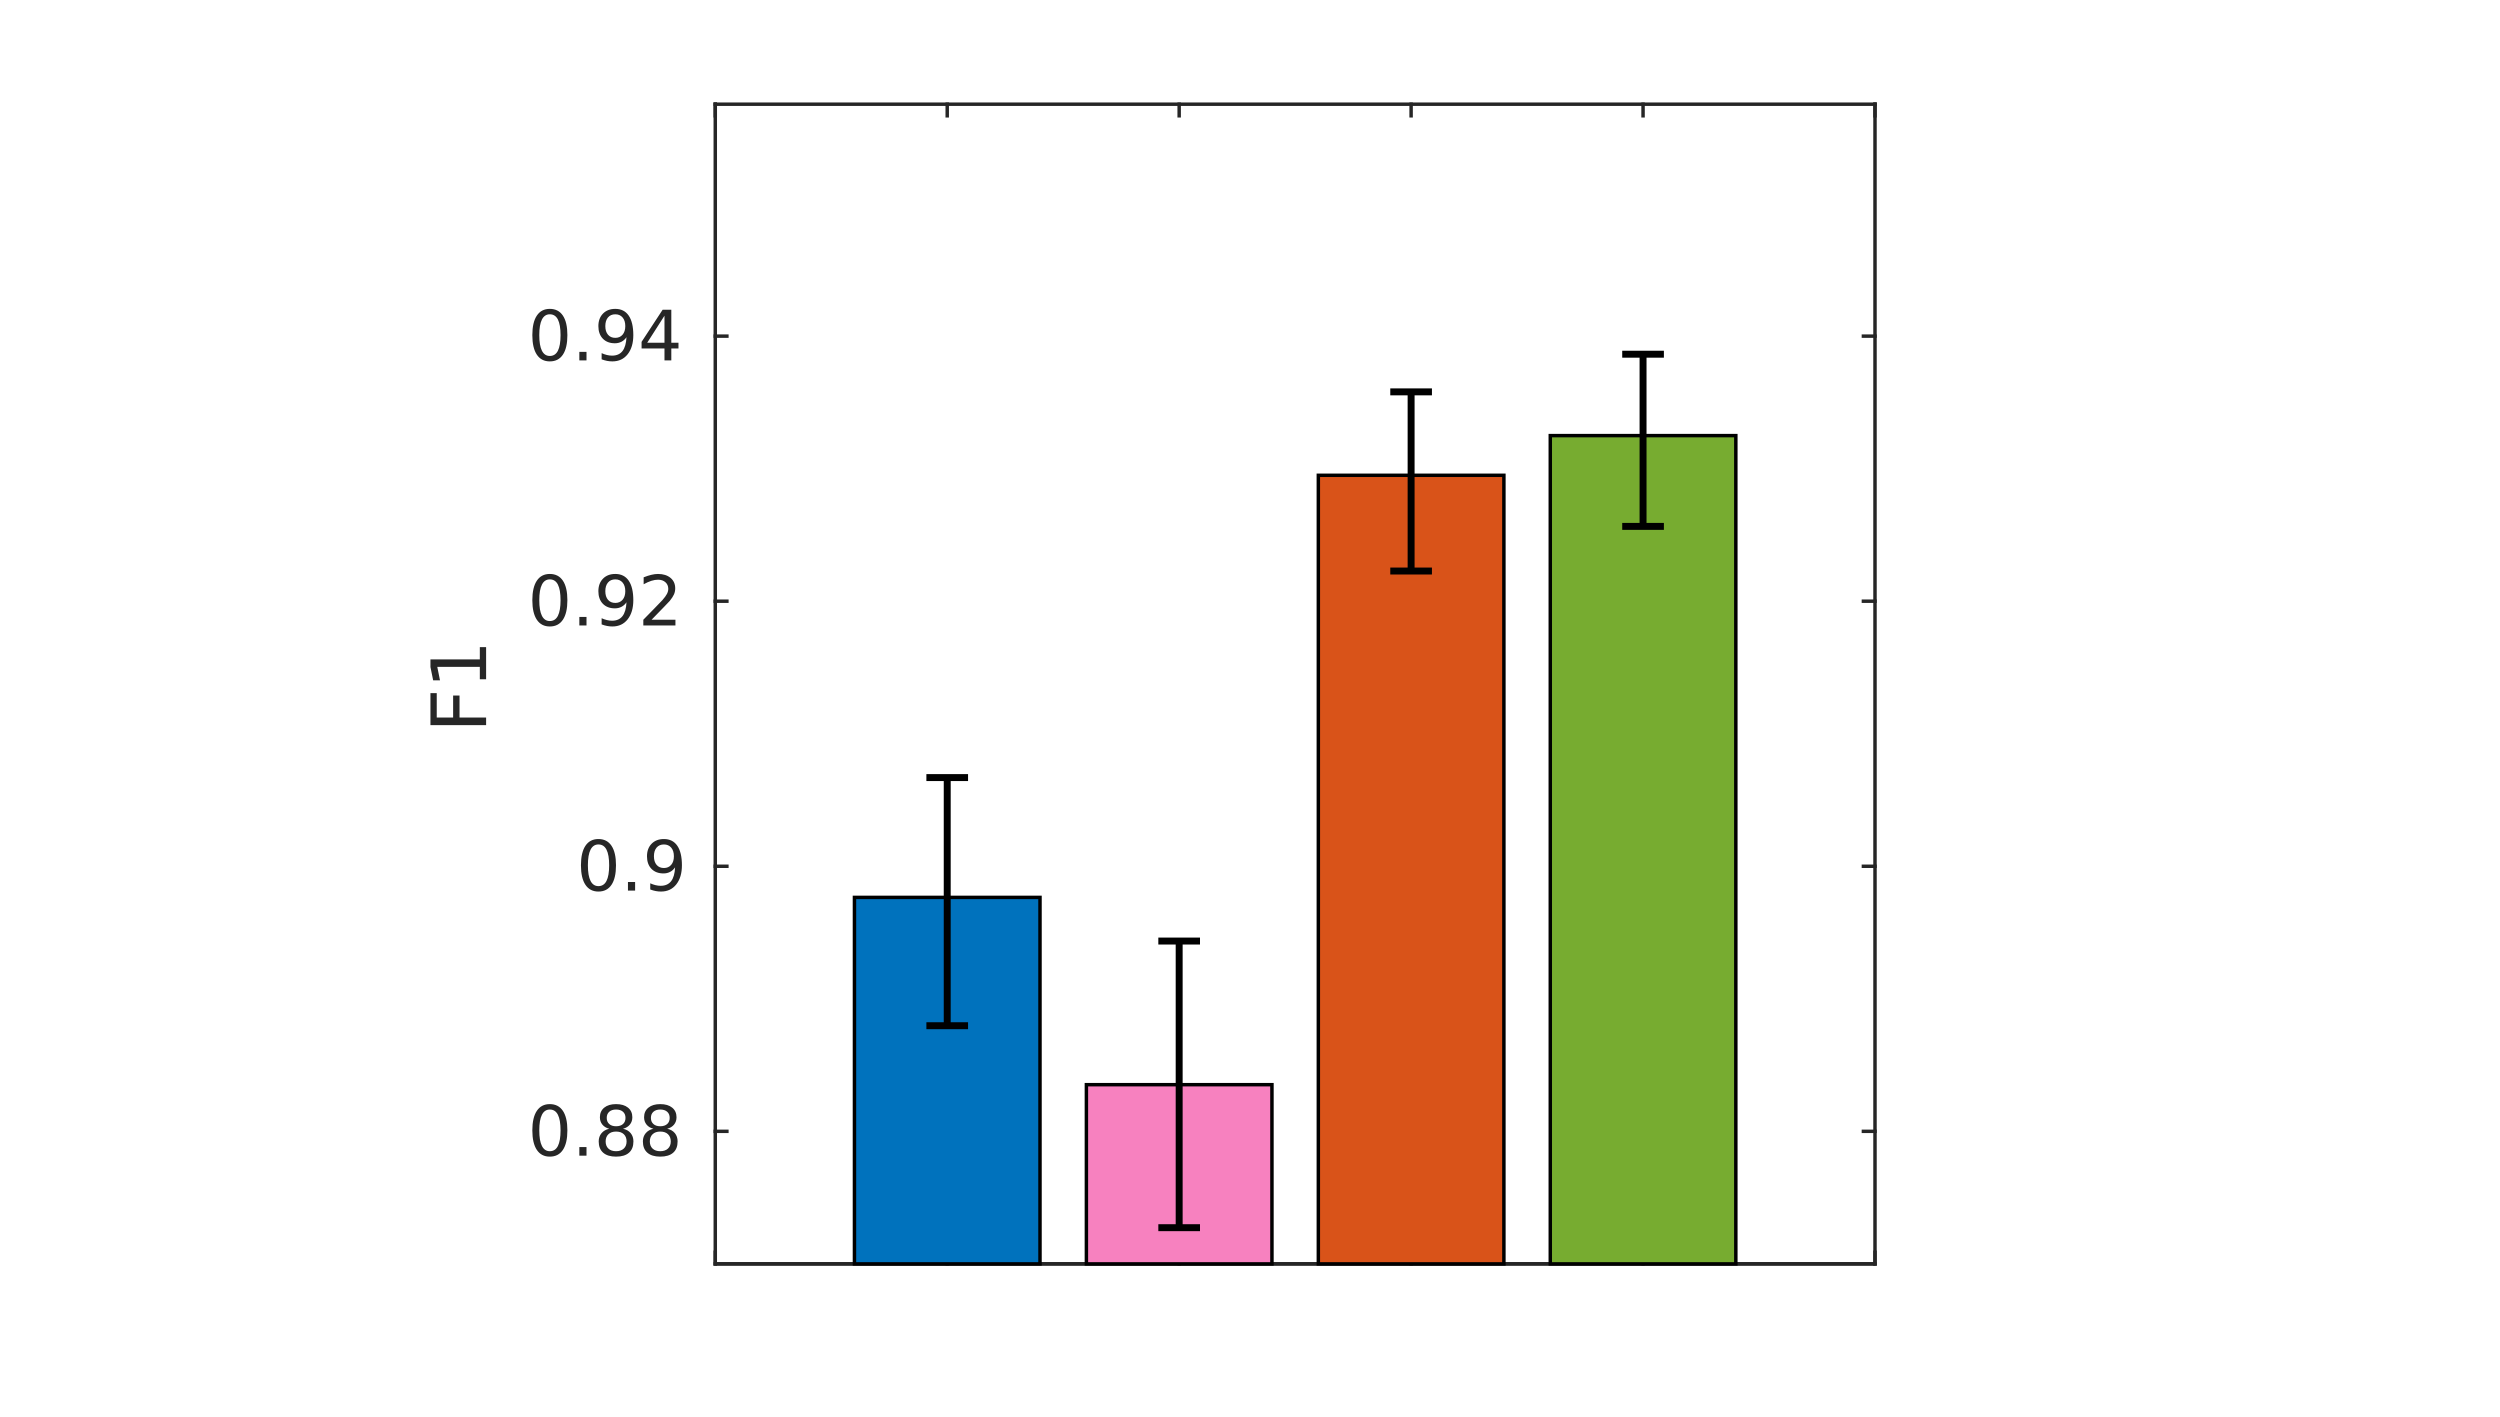
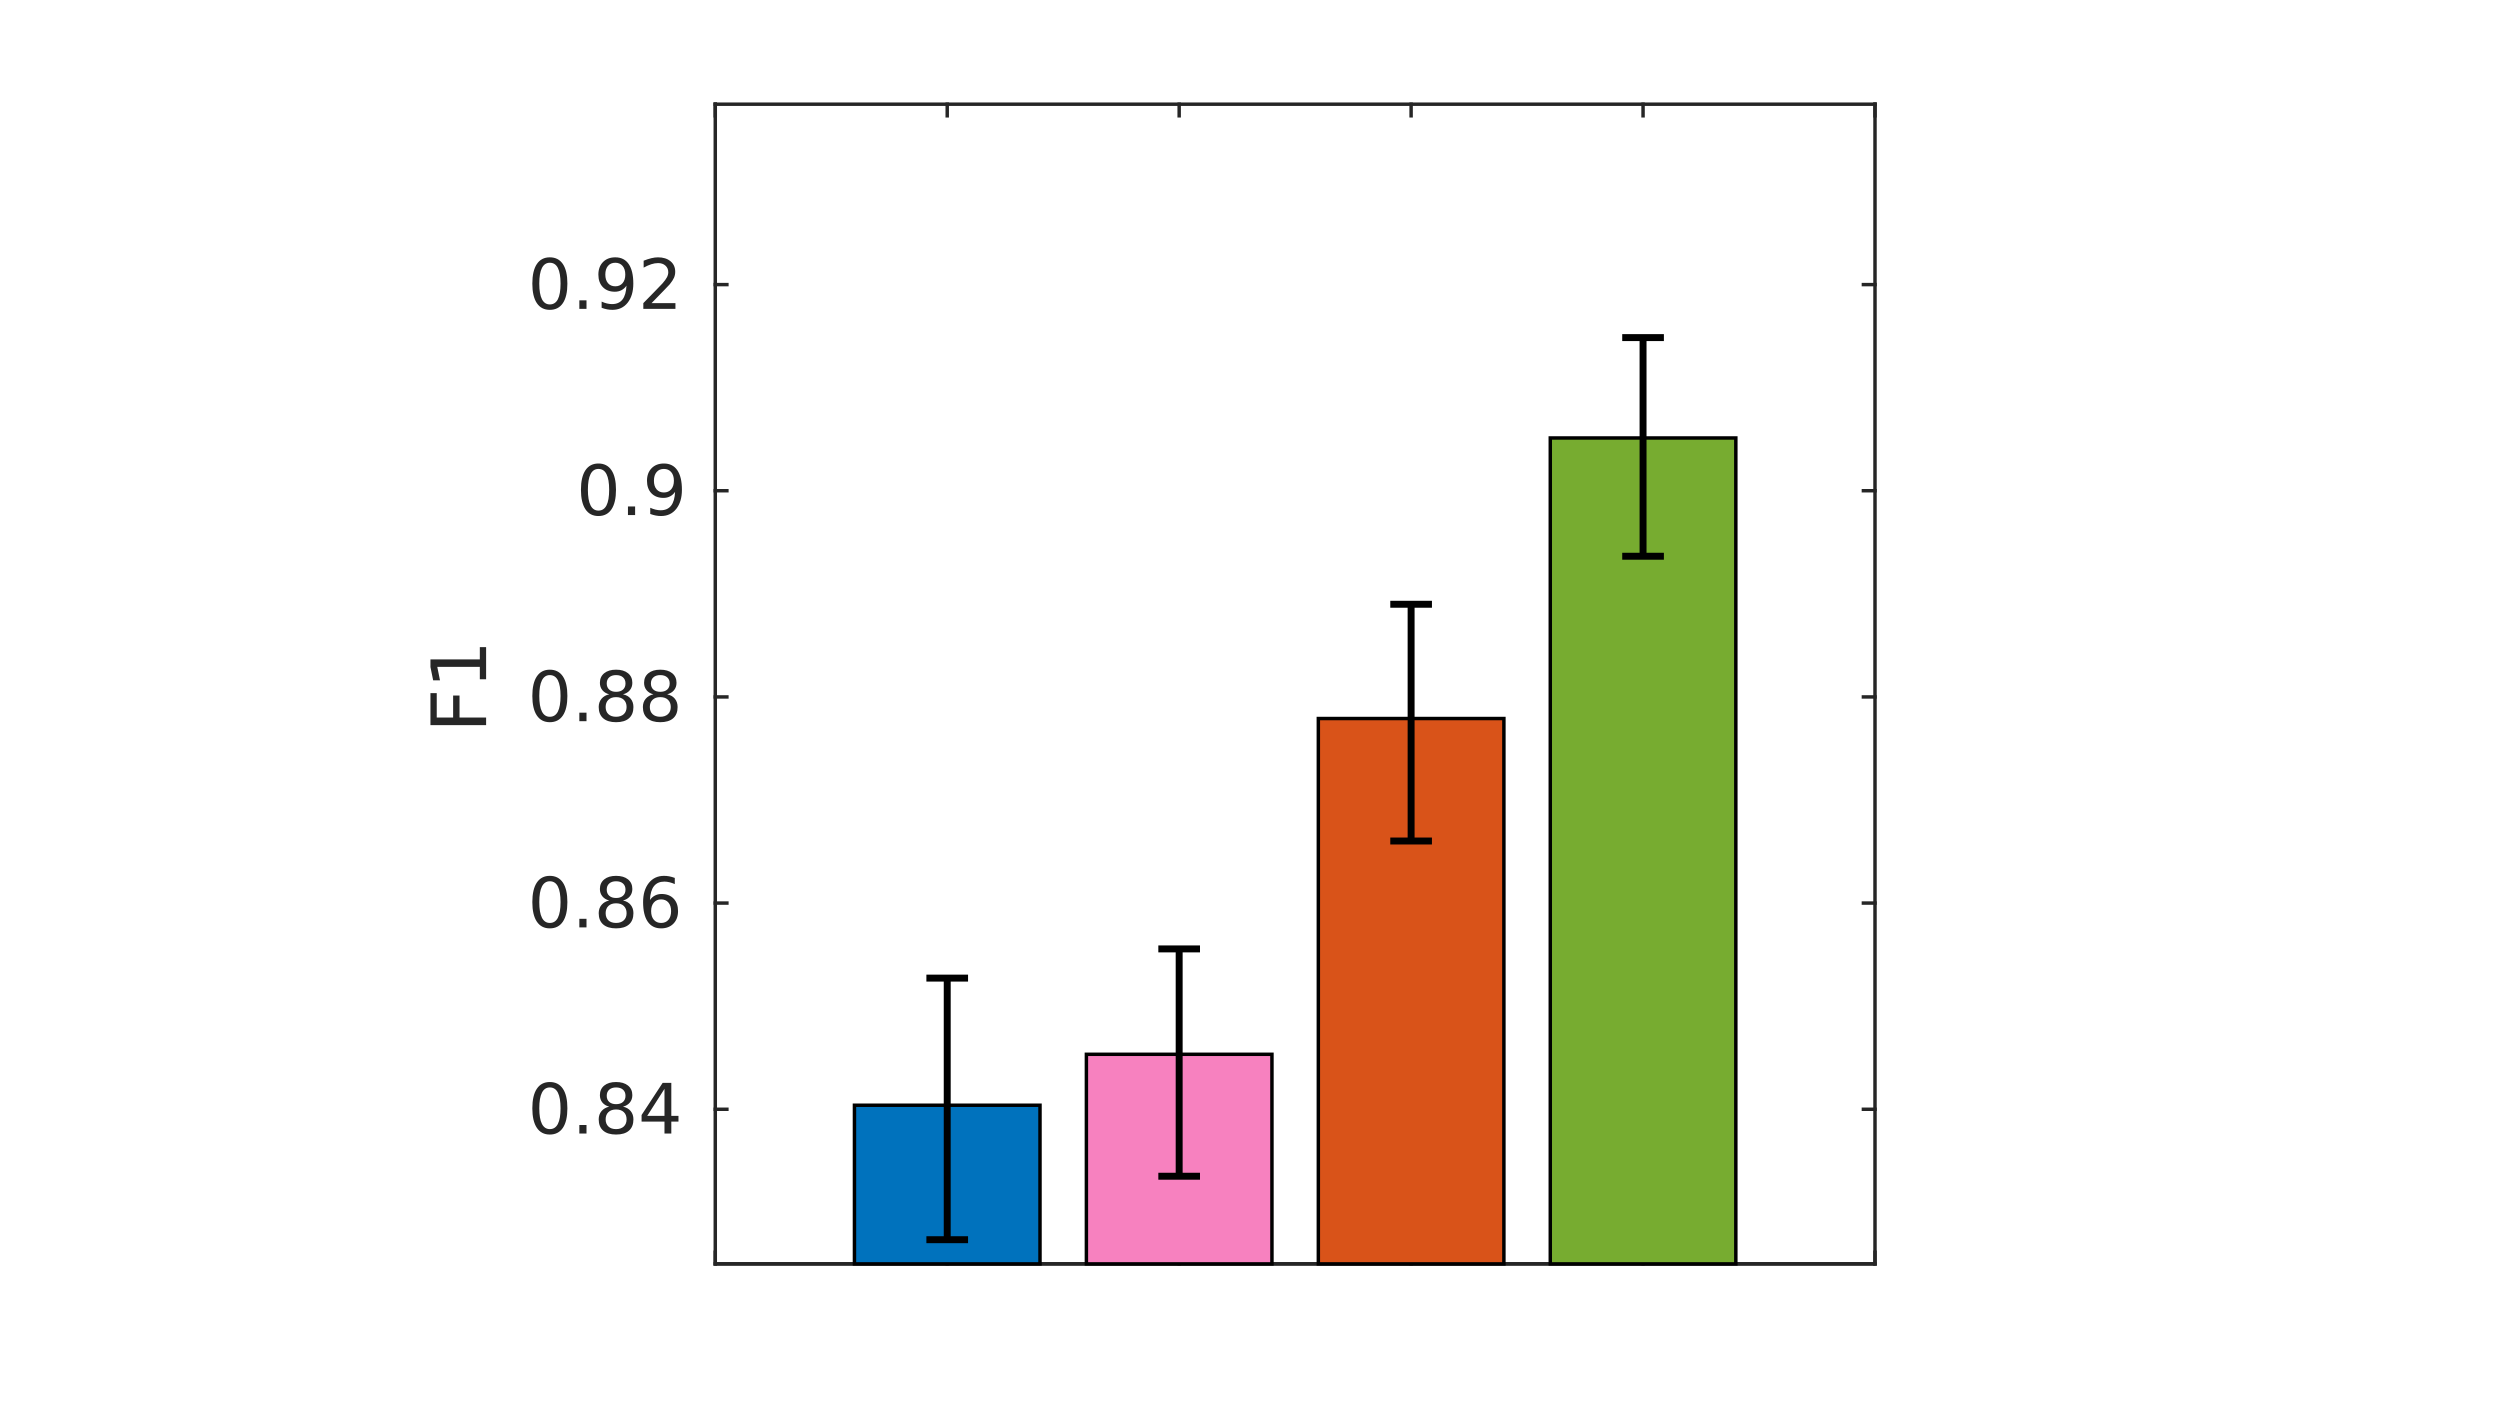
<svg xmlns="http://www.w3.org/2000/svg" style="fill-opacity:1; color-rendering:auto; color-interpolation:auto; text-rendering:auto; stroke:black; stroke-linecap:square; stroke-miterlimit:10; shape-rendering:auto; stroke-opacity:1; fill:black; stroke-dasharray:none; font-weight:normal; stroke-width:1; font-family:'Dialog'; font-style:normal; stroke-linejoin:miter; font-size:12px; stroke-dashoffset:0; image-rendering:auto;" width="360" height="204">
  <defs id="genericDefs" />
  <g>
    <defs id="defs1">
      <clipPath clipPathUnits="userSpaceOnUse" id="clipPath1">
        <path d="M0 0 L360 0 L360 204 L0 204 L0 0 Z" />
      </clipPath>
    </defs>
    <g style="fill:white; stroke:white;">
      <rect x="0" y="0" width="360" style="clip-path:url(#clipPath1); stroke:none;" height="204" />
    </g>
    <g style="fill:white; text-rendering:optimizeSpeed; color-rendering:optimizeSpeed; image-rendering:optimizeSpeed; shape-rendering:crispEdges; stroke:white; color-interpolation:sRGB;">
      <rect x="0" width="360" height="204" y="0" style="stroke:none;" />
      <path style="stroke:none;" d="M103 182 L270 182 L270 15 L103 15 Z" />
    </g>
    <g style="fill:rgb(38,38,38); text-rendering:geometricPrecision; image-rendering:optimizeQuality; color-rendering:optimizeQuality; stroke-linejoin:round; stroke:rgb(38,38,38); color-interpolation:linearRGB; stroke-width:0.5;">
      <line y2="182" style="fill:none;" x1="103" x2="270" y1="182" />
      <line y2="15" style="fill:none;" x1="103" x2="270" y1="15" />
      <line y2="180.33" style="fill:none;" x1="103" x2="103" y1="182" />
      <line y2="180.33" style="fill:none;" x1="136.4" x2="136.4" y1="182" />
      <line y2="180.33" style="fill:none;" x1="169.8" x2="169.8" y1="182" />
      <line y2="180.33" style="fill:none;" x1="203.2" x2="203.2" y1="182" />
      <line y2="180.33" style="fill:none;" x1="236.6" x2="236.6" y1="182" />
      <line y2="180.33" style="fill:none;" x1="270" x2="270" y1="182" />
      <line y2="16.67" style="fill:none;" x1="103" x2="103" y1="15" />
      <line y2="16.67" style="fill:none;" x1="136.4" x2="136.4" y1="15" />
      <line y2="16.67" style="fill:none;" x1="169.8" x2="169.8" y1="15" />
      <line y2="16.67" style="fill:none;" x1="203.2" x2="203.2" y1="15" />
      <line y2="16.67" style="fill:none;" x1="236.6" x2="236.6" y1="15" />
      <line y2="16.67" style="fill:none;" x1="270" x2="270" y1="15" />
      <line y2="15" style="fill:none;" x1="103" x2="103" y1="182" />
      <line y2="15" style="fill:none;" x1="270" x2="270" y1="182" />
-       <line y2="162.914" style="fill:none;" x1="103" x2="104.67" y1="162.914" />
-       <line y2="124.743" style="fill:none;" x1="103" x2="104.67" y1="124.743" />
-       <line y2="86.571" style="fill:none;" x1="103" x2="104.67" y1="86.571" />
-       <line y2="48.4" style="fill:none;" x1="103" x2="104.67" y1="48.4" />
-       <line y2="162.914" style="fill:none;" x1="270" x2="268.33" y1="162.914" />
-       <line y2="124.743" style="fill:none;" x1="270" x2="268.33" y1="124.743" />
-       <line y2="86.571" style="fill:none;" x1="270" x2="268.33" y1="86.571" />
-       <line y2="48.4" style="fill:none;" x1="270" x2="268.33" y1="48.4" />
+       <line y2="159.733" style="fill:none;" x1="103" x2="104.67" y1="159.733" />
+       <line y2="130.044" style="fill:none;" x1="103" x2="104.67" y1="130.044" />
+       <line y2="100.356" style="fill:none;" x1="103" x2="104.67" y1="100.356" />
+       <line y2="70.667" style="fill:none;" x1="103" x2="104.67" y1="70.667" />
+       <line y2="40.978" style="fill:none;" x1="103" x2="104.67" y1="40.978" />
+       <line y2="159.733" style="fill:none;" x1="270" x2="268.33" y1="159.733" />
+       <line y2="130.044" style="fill:none;" x1="270" x2="268.33" y1="130.044" />
+       <line y2="100.356" style="fill:none;" x1="270" x2="268.33" y1="100.356" />
+       <line y2="70.667" style="fill:none;" x1="270" x2="268.33" y1="70.667" />
+       <line y2="40.978" style="fill:none;" x1="270" x2="268.33" y1="40.978" />
    </g>
-     <g transform="translate(99,162.9143)" style="font-size:10px; fill:rgb(38,38,38); text-rendering:geometricPrecision; color-rendering:optimizeQuality; image-rendering:optimizeQuality; stroke:rgb(38,38,38); color-interpolation:linearRGB;">
+     <g transform="translate(99,159.7334)" style="font-size:10px; fill:rgb(38,38,38); text-rendering:geometricPrecision; color-rendering:optimizeQuality; image-rendering:optimizeQuality; stroke:rgb(38,38,38); color-interpolation:linearRGB;">
+       <path style="stroke:none;" d="M-19.828 -3.141 Q-20.578 -3.141 -20.961 -2.391 Q-21.344 -1.641 -21.344 -0.141 Q-21.344 1.359 -20.961 2.109 Q-20.578 2.859 -19.828 2.859 Q-19.047 2.859 -18.664 2.109 Q-18.281 1.359 -18.281 -0.141 Q-18.281 -1.641 -18.664 -2.391 Q-19.047 -3.141 -19.828 -3.141 ZM-19.828 -3.922 Q-18.594 -3.922 -17.945 -2.953 Q-17.297 -1.984 -17.297 -0.141 Q-17.297 1.703 -17.945 2.672 Q-18.594 3.641 -19.828 3.641 Q-21.047 3.641 -21.695 2.672 Q-22.344 1.703 -22.344 -0.141 Q-22.344 -1.984 -21.695 -2.953 Q-21.047 -3.922 -19.828 -3.922 ZM-15.575 2.266 L-14.544 2.266 L-14.544 3.5 L-15.575 3.5 L-15.575 2.266 ZM-10.287 0.031 Q-10.99 0.031 -11.389 0.414 Q-11.787 0.797 -11.787 1.453 Q-11.787 2.109 -11.389 2.484 Q-10.99 2.859 -10.287 2.859 Q-9.584 2.859 -9.178 2.484 Q-8.771 2.109 -8.771 1.453 Q-8.771 0.797 -9.17 0.414 Q-9.568 0.031 -10.287 0.031 ZM-11.271 -0.375 Q-11.896 -0.531 -12.256 -0.969 Q-12.615 -1.406 -12.615 -2.031 Q-12.615 -2.906 -11.99 -3.414 Q-11.365 -3.922 -10.287 -3.922 Q-9.193 -3.922 -8.568 -3.414 Q-7.943 -2.906 -7.943 -2.031 Q-7.943 -1.406 -8.303 -0.969 Q-8.662 -0.531 -9.287 -0.375 Q-8.568 -0.219 -8.178 0.266 Q-7.787 0.75 -7.787 1.453 Q-7.787 2.516 -8.428 3.078 Q-9.068 3.641 -10.287 3.641 Q-11.49 3.641 -12.139 3.078 Q-12.787 2.516 -12.787 1.453 Q-12.787 0.75 -12.381 0.266 Q-11.975 -0.219 -11.271 -0.375 ZM-11.631 -1.938 Q-11.631 -1.375 -11.271 -1.055 Q-10.912 -0.734 -10.287 -0.734 Q-9.646 -0.734 -9.287 -1.055 Q-8.928 -1.375 -8.928 -1.938 Q-8.928 -2.5 -9.287 -2.82 Q-9.646 -3.141 -10.287 -3.141 Q-10.912 -3.141 -11.271 -2.82 Q-11.631 -2.5 -11.631 -1.938 ZM-3.315 -2.938 L-5.8 0.953 L-3.315 0.953 L-3.315 -2.938 ZM-3.581 -3.797 L-2.331 -3.797 L-2.331 0.953 L-1.3 0.953 L-1.3 1.781 L-2.331 1.781 L-2.331 3.5 L-3.315 3.5 L-3.315 1.781 L-6.612 1.781 L-6.612 0.828 L-3.581 -3.797 Z" />
+     </g>
+     <g transform="translate(99,130.0444)" style="font-size:10px; fill:rgb(38,38,38); text-rendering:geometricPrecision; color-rendering:optimizeQuality; image-rendering:optimizeQuality; stroke:rgb(38,38,38); color-interpolation:linearRGB;">
+       <path style="stroke:none;" d="M-19.828 -3.141 Q-20.578 -3.141 -20.961 -2.391 Q-21.344 -1.641 -21.344 -0.141 Q-21.344 1.359 -20.961 2.109 Q-20.578 2.859 -19.828 2.859 Q-19.047 2.859 -18.664 2.109 Q-18.281 1.359 -18.281 -0.141 Q-18.281 -1.641 -18.664 -2.391 Q-19.047 -3.141 -19.828 -3.141 ZM-19.828 -3.922 Q-18.594 -3.922 -17.945 -2.953 Q-17.297 -1.984 -17.297 -0.141 Q-17.297 1.703 -17.945 2.672 Q-18.594 3.641 -19.828 3.641 Q-21.047 3.641 -21.695 2.672 Q-22.344 1.703 -22.344 -0.141 Q-22.344 -1.984 -21.695 -2.953 Q-21.047 -3.922 -19.828 -3.922 ZM-15.575 2.266 L-14.544 2.266 L-14.544 3.5 L-15.575 3.5 L-15.575 2.266 ZM-10.287 0.031 Q-10.99 0.031 -11.389 0.414 Q-11.787 0.797 -11.787 1.453 Q-11.787 2.109 -11.389 2.484 Q-10.99 2.859 -10.287 2.859 Q-9.584 2.859 -9.178 2.484 Q-8.771 2.109 -8.771 1.453 Q-8.771 0.797 -9.17 0.414 Q-9.568 0.031 -10.287 0.031 ZM-11.271 -0.375 Q-11.896 -0.531 -12.256 -0.969 Q-12.615 -1.406 -12.615 -2.031 Q-12.615 -2.906 -11.99 -3.414 Q-11.365 -3.922 -10.287 -3.922 Q-9.193 -3.922 -8.568 -3.414 Q-7.943 -2.906 -7.943 -2.031 Q-7.943 -1.406 -8.303 -0.969 Q-8.662 -0.531 -9.287 -0.375 Q-8.568 -0.219 -8.178 0.266 Q-7.787 0.75 -7.787 1.453 Q-7.787 2.516 -8.428 3.078 Q-9.068 3.641 -10.287 3.641 Q-11.49 3.641 -12.139 3.078 Q-12.787 2.516 -12.787 1.453 Q-12.787 0.75 -12.381 0.266 Q-11.975 -0.219 -11.271 -0.375 ZM-11.631 -1.938 Q-11.631 -1.375 -11.271 -1.055 Q-10.912 -0.734 -10.287 -0.734 Q-9.646 -0.734 -9.287 -1.055 Q-8.928 -1.375 -8.928 -1.938 Q-8.928 -2.5 -9.287 -2.82 Q-9.646 -3.141 -10.287 -3.141 Q-10.912 -3.141 -11.271 -2.82 Q-11.631 -2.5 -11.631 -1.938 ZM-3.8 -0.531 Q-4.456 -0.531 -4.847 -0.078 Q-5.237 0.375 -5.237 1.156 Q-5.237 1.953 -4.847 2.406 Q-4.456 2.859 -3.8 2.859 Q-3.128 2.859 -2.745 2.406 Q-2.362 1.953 -2.362 1.156 Q-2.362 0.375 -2.745 -0.078 Q-3.128 -0.531 -3.8 -0.531 ZM-1.831 -3.625 L-1.831 -2.734 Q-2.206 -2.906 -2.589 -3 Q-2.972 -3.094 -3.331 -3.094 Q-4.315 -3.094 -4.831 -2.438 Q-5.347 -1.781 -5.409 -0.438 Q-5.128 -0.859 -4.69 -1.086 Q-4.253 -1.312 -3.737 -1.312 Q-2.644 -1.312 -2.003 -0.648 Q-1.362 0.016 -1.362 1.156 Q-1.362 2.281 -2.026 2.961 Q-2.69 3.641 -3.8 3.641 Q-5.065 3.641 -5.729 2.672 Q-6.394 1.703 -6.394 -0.141 Q-6.394 -1.859 -5.573 -2.891 Q-4.753 -3.922 -3.378 -3.922 Q-3.003 -3.922 -2.628 -3.852 Q-2.253 -3.781 -1.831 -3.625 Z" />
+     </g>
+     <g transform="translate(99,100.3556)" style="font-size:10px; fill:rgb(38,38,38); text-rendering:geometricPrecision; color-rendering:optimizeQuality; image-rendering:optimizeQuality; stroke:rgb(38,38,38); color-interpolation:linearRGB;">
      <path style="stroke:none;" d="M-19.828 -3.141 Q-20.578 -3.141 -20.961 -2.391 Q-21.344 -1.641 -21.344 -0.141 Q-21.344 1.359 -20.961 2.109 Q-20.578 2.859 -19.828 2.859 Q-19.047 2.859 -18.664 2.109 Q-18.281 1.359 -18.281 -0.141 Q-18.281 -1.641 -18.664 -2.391 Q-19.047 -3.141 -19.828 -3.141 ZM-19.828 -3.922 Q-18.594 -3.922 -17.945 -2.953 Q-17.297 -1.984 -17.297 -0.141 Q-17.297 1.703 -17.945 2.672 Q-18.594 3.641 -19.828 3.641 Q-21.047 3.641 -21.695 2.672 Q-22.344 1.703 -22.344 -0.141 Q-22.344 -1.984 -21.695 -2.953 Q-21.047 -3.922 -19.828 -3.922 ZM-15.575 2.266 L-14.544 2.266 L-14.544 3.5 L-15.575 3.5 L-15.575 2.266 ZM-10.287 0.031 Q-10.99 0.031 -11.389 0.414 Q-11.787 0.797 -11.787 1.453 Q-11.787 2.109 -11.389 2.484 Q-10.99 2.859 -10.287 2.859 Q-9.584 2.859 -9.178 2.484 Q-8.771 2.109 -8.771 1.453 Q-8.771 0.797 -9.17 0.414 Q-9.568 0.031 -10.287 0.031 ZM-11.271 -0.375 Q-11.896 -0.531 -12.256 -0.969 Q-12.615 -1.406 -12.615 -2.031 Q-12.615 -2.906 -11.99 -3.414 Q-11.365 -3.922 -10.287 -3.922 Q-9.193 -3.922 -8.568 -3.414 Q-7.943 -2.906 -7.943 -2.031 Q-7.943 -1.406 -8.303 -0.969 Q-8.662 -0.531 -9.287 -0.375 Q-8.568 -0.219 -8.178 0.266 Q-7.787 0.75 -7.787 1.453 Q-7.787 2.516 -8.428 3.078 Q-9.068 3.641 -10.287 3.641 Q-11.49 3.641 -12.139 3.078 Q-12.787 2.516 -12.787 1.453 Q-12.787 0.75 -12.381 0.266 Q-11.975 -0.219 -11.271 -0.375 ZM-11.631 -1.938 Q-11.631 -1.375 -11.271 -1.055 Q-10.912 -0.734 -10.287 -0.734 Q-9.646 -0.734 -9.287 -1.055 Q-8.928 -1.375 -8.928 -1.938 Q-8.928 -2.5 -9.287 -2.82 Q-9.646 -3.141 -10.287 -3.141 Q-10.912 -3.141 -11.271 -2.82 Q-11.631 -2.5 -11.631 -1.938 ZM-3.925 0.031 Q-4.628 0.031 -5.026 0.414 Q-5.425 0.797 -5.425 1.453 Q-5.425 2.109 -5.026 2.484 Q-4.628 2.859 -3.925 2.859 Q-3.222 2.859 -2.815 2.484 Q-2.409 2.109 -2.409 1.453 Q-2.409 0.797 -2.808 0.414 Q-3.206 0.031 -3.925 0.031 ZM-4.909 -0.375 Q-5.534 -0.531 -5.894 -0.969 Q-6.253 -1.406 -6.253 -2.031 Q-6.253 -2.906 -5.628 -3.414 Q-5.003 -3.922 -3.925 -3.922 Q-2.831 -3.922 -2.206 -3.414 Q-1.581 -2.906 -1.581 -2.031 Q-1.581 -1.406 -1.94 -0.969 Q-2.3 -0.531 -2.925 -0.375 Q-2.206 -0.219 -1.815 0.266 Q-1.425 0.75 -1.425 1.453 Q-1.425 2.516 -2.065 3.078 Q-2.706 3.641 -3.925 3.641 Q-5.128 3.641 -5.776 3.078 Q-6.425 2.516 -6.425 1.453 Q-6.425 0.75 -6.019 0.266 Q-5.612 -0.219 -4.909 -0.375 ZM-5.269 -1.938 Q-5.269 -1.375 -4.909 -1.055 Q-4.55 -0.734 -3.925 -0.734 Q-3.284 -0.734 -2.925 -1.055 Q-2.565 -1.375 -2.565 -1.938 Q-2.565 -2.5 -2.925 -2.82 Q-3.284 -3.141 -3.925 -3.141 Q-4.55 -3.141 -4.909 -2.82 Q-5.269 -2.5 -5.269 -1.938 Z" />
    </g>
-     <g transform="translate(99,124.7429)" style="font-size:10px; fill:rgb(38,38,38); text-rendering:geometricPrecision; color-rendering:optimizeQuality; image-rendering:optimizeQuality; stroke:rgb(38,38,38); color-interpolation:linearRGB;">
+     <g transform="translate(99,70.6667)" style="font-size:10px; fill:rgb(38,38,38); text-rendering:geometricPrecision; color-rendering:optimizeQuality; image-rendering:optimizeQuality; stroke:rgb(38,38,38); color-interpolation:linearRGB;">
      <path style="stroke:none;" d="M-12.828 -3.141 Q-13.578 -3.141 -13.961 -2.391 Q-14.344 -1.641 -14.344 -0.141 Q-14.344 1.359 -13.961 2.109 Q-13.578 2.859 -12.828 2.859 Q-12.047 2.859 -11.664 2.109 Q-11.281 1.359 -11.281 -0.141 Q-11.281 -1.641 -11.664 -2.391 Q-12.047 -3.141 -12.828 -3.141 ZM-12.828 -3.922 Q-11.594 -3.922 -10.945 -2.953 Q-10.297 -1.984 -10.297 -0.141 Q-10.297 1.703 -10.945 2.672 Q-11.594 3.641 -12.828 3.641 Q-14.047 3.641 -14.695 2.672 Q-15.344 1.703 -15.344 -0.141 Q-15.344 -1.984 -14.695 -2.953 Q-14.047 -3.922 -12.828 -3.922 ZM-8.575 2.266 L-7.544 2.266 L-7.544 3.5 L-8.575 3.5 L-8.575 2.266 ZM-5.365 3.344 L-5.365 2.453 Q-4.99 2.625 -4.607 2.719 Q-4.225 2.812 -3.865 2.812 Q-2.881 2.812 -2.365 2.156 Q-1.85 1.5 -1.787 0.156 Q-2.068 0.578 -2.498 0.805 Q-2.928 1.031 -3.459 1.031 Q-4.553 1.031 -5.193 0.367 Q-5.834 -0.297 -5.834 -1.438 Q-5.834 -2.562 -5.17 -3.242 Q-4.506 -3.922 -3.397 -3.922 Q-2.131 -3.922 -1.467 -2.953 Q-0.803 -1.984 -0.803 -0.141 Q-0.803 1.578 -1.615 2.609 Q-2.428 3.641 -3.818 3.641 Q-4.193 3.641 -4.568 3.57 Q-4.943 3.5 -5.365 3.344 ZM-3.397 0.25 Q-2.74 0.25 -2.35 -0.203 Q-1.959 -0.656 -1.959 -1.438 Q-1.959 -2.234 -2.35 -2.688 Q-2.74 -3.141 -3.397 -3.141 Q-4.068 -3.141 -4.451 -2.688 Q-4.834 -2.234 -4.834 -1.438 Q-4.834 -0.656 -4.451 -0.203 Q-4.068 0.25 -3.397 0.25 Z" />
    </g>
-     <g transform="translate(99,86.5714)" style="font-size:10px; fill:rgb(38,38,38); text-rendering:geometricPrecision; color-rendering:optimizeQuality; image-rendering:optimizeQuality; stroke:rgb(38,38,38); color-interpolation:linearRGB;">
+     <g transform="translate(99,40.9778)" style="font-size:10px; fill:rgb(38,38,38); text-rendering:geometricPrecision; color-rendering:optimizeQuality; image-rendering:optimizeQuality; stroke:rgb(38,38,38); color-interpolation:linearRGB;">
      <path style="stroke:none;" d="M-19.828 -3.141 Q-20.578 -3.141 -20.961 -2.391 Q-21.344 -1.641 -21.344 -0.141 Q-21.344 1.359 -20.961 2.109 Q-20.578 2.859 -19.828 2.859 Q-19.047 2.859 -18.664 2.109 Q-18.281 1.359 -18.281 -0.141 Q-18.281 -1.641 -18.664 -2.391 Q-19.047 -3.141 -19.828 -3.141 ZM-19.828 -3.922 Q-18.594 -3.922 -17.945 -2.953 Q-17.297 -1.984 -17.297 -0.141 Q-17.297 1.703 -17.945 2.672 Q-18.594 3.641 -19.828 3.641 Q-21.047 3.641 -21.695 2.672 Q-22.344 1.703 -22.344 -0.141 Q-22.344 -1.984 -21.695 -2.953 Q-21.047 -3.922 -19.828 -3.922 ZM-15.575 2.266 L-14.544 2.266 L-14.544 3.5 L-15.575 3.5 L-15.575 2.266 ZM-12.365 3.344 L-12.365 2.453 Q-11.99 2.625 -11.607 2.719 Q-11.225 2.812 -10.865 2.812 Q-9.881 2.812 -9.365 2.156 Q-8.85 1.5 -8.787 0.156 Q-9.068 0.578 -9.498 0.805 Q-9.928 1.031 -10.459 1.031 Q-11.553 1.031 -12.193 0.367 Q-12.834 -0.297 -12.834 -1.438 Q-12.834 -2.562 -12.17 -3.242 Q-11.506 -3.922 -10.396 -3.922 Q-9.131 -3.922 -8.467 -2.953 Q-7.803 -1.984 -7.803 -0.141 Q-7.803 1.578 -8.615 2.609 Q-9.428 3.641 -10.818 3.641 Q-11.193 3.641 -11.568 3.57 Q-11.943 3.5 -12.365 3.344 ZM-10.396 0.25 Q-9.74 0.25 -9.35 -0.203 Q-8.959 -0.656 -8.959 -1.438 Q-8.959 -2.234 -9.35 -2.688 Q-9.74 -3.141 -10.396 -3.141 Q-11.068 -3.141 -11.451 -2.688 Q-11.834 -2.234 -11.834 -1.438 Q-11.834 -0.656 -11.451 -0.203 Q-11.068 0.25 -10.396 0.25 ZM-5.175 2.672 L-1.737 2.672 L-1.737 3.5 L-6.362 3.5 L-6.362 2.672 Q-5.8 2.094 -4.831 1.109 Q-3.862 0.125 -3.612 -0.156 Q-3.144 -0.688 -2.956 -1.055 Q-2.769 -1.422 -2.769 -1.781 Q-2.769 -2.359 -3.175 -2.727 Q-3.581 -3.094 -4.237 -3.094 Q-4.706 -3.094 -5.214 -2.93 Q-5.722 -2.766 -6.315 -2.438 L-6.315 -3.438 Q-5.722 -3.672 -5.206 -3.797 Q-4.69 -3.922 -4.253 -3.922 Q-3.128 -3.922 -2.448 -3.359 Q-1.769 -2.797 -1.769 -1.844 Q-1.769 -1.391 -1.94 -0.992 Q-2.112 -0.594 -2.55 -0.047 Q-2.675 0.094 -3.331 0.773 Q-3.987 1.453 -5.175 2.672 Z" />
    </g>
-     <g transform="translate(99,48.4)" style="font-size:10px; fill:rgb(38,38,38); text-rendering:geometricPrecision; color-rendering:optimizeQuality; image-rendering:optimizeQuality; stroke:rgb(38,38,38); color-interpolation:linearRGB;">
-       <path style="stroke:none;" d="M-19.828 -3.141 Q-20.578 -3.141 -20.961 -2.391 Q-21.344 -1.641 -21.344 -0.141 Q-21.344 1.359 -20.961 2.109 Q-20.578 2.859 -19.828 2.859 Q-19.047 2.859 -18.664 2.109 Q-18.281 1.359 -18.281 -0.141 Q-18.281 -1.641 -18.664 -2.391 Q-19.047 -3.141 -19.828 -3.141 ZM-19.828 -3.922 Q-18.594 -3.922 -17.945 -2.953 Q-17.297 -1.984 -17.297 -0.141 Q-17.297 1.703 -17.945 2.672 Q-18.594 3.641 -19.828 3.641 Q-21.047 3.641 -21.695 2.672 Q-22.344 1.703 -22.344 -0.141 Q-22.344 -1.984 -21.695 -2.953 Q-21.047 -3.922 -19.828 -3.922 ZM-15.575 2.266 L-14.544 2.266 L-14.544 3.5 L-15.575 3.5 L-15.575 2.266 ZM-12.365 3.344 L-12.365 2.453 Q-11.99 2.625 -11.607 2.719 Q-11.225 2.812 -10.865 2.812 Q-9.881 2.812 -9.365 2.156 Q-8.85 1.5 -8.787 0.156 Q-9.068 0.578 -9.498 0.805 Q-9.928 1.031 -10.459 1.031 Q-11.553 1.031 -12.193 0.367 Q-12.834 -0.297 -12.834 -1.438 Q-12.834 -2.562 -12.17 -3.242 Q-11.506 -3.922 -10.396 -3.922 Q-9.131 -3.922 -8.467 -2.953 Q-7.803 -1.984 -7.803 -0.141 Q-7.803 1.578 -8.615 2.609 Q-9.428 3.641 -10.818 3.641 Q-11.193 3.641 -11.568 3.57 Q-11.943 3.5 -12.365 3.344 ZM-10.396 0.25 Q-9.74 0.25 -9.35 -0.203 Q-8.959 -0.656 -8.959 -1.438 Q-8.959 -2.234 -9.35 -2.688 Q-9.74 -3.141 -10.396 -3.141 Q-11.068 -3.141 -11.451 -2.688 Q-11.834 -2.234 -11.834 -1.438 Q-11.834 -0.656 -11.451 -0.203 Q-11.068 0.25 -10.396 0.25 ZM-3.315 -2.938 L-5.8 0.953 L-3.315 0.953 L-3.315 -2.938 ZM-3.581 -3.797 L-2.331 -3.797 L-2.331 0.953 L-1.3 0.953 L-1.3 1.781 L-2.331 1.781 L-2.331 3.5 L-3.315 3.5 L-3.315 1.781 L-6.612 1.781 L-6.612 0.828 L-3.581 -3.797 Z" />
-     </g>
-     <g transform="translate(73,98.4999) rotate(-90)" style="font-size:11px; fill:rgb(38,38,38); text-rendering:geometricPrecision; color-rendering:optimizeQuality; image-rendering:optimizeQuality; stroke:rgb(38,38,38); color-interpolation:linearRGB;">
+     <g transform="translate(73,98.5) rotate(-90)" style="font-size:11px; fill:rgb(38,38,38); text-rendering:geometricPrecision; color-rendering:optimizeQuality; image-rendering:optimizeQuality; stroke:rgb(38,38,38); color-interpolation:linearRGB;">
      <path style="stroke:none;" d="M-5.922 -11.016 L-1.312 -11.016 L-1.312 -10.109 L-4.828 -10.109 L-4.828 -7.75 L-1.656 -7.75 L-1.656 -6.828 L-4.828 -6.828 L-4.828 -3 L-5.922 -3 L-5.922 -11.016 ZM0.686 -3.906 L2.468 -3.906 L2.468 -10.031 L0.53 -9.641 L0.53 -10.625 L2.452 -11.016 L3.546 -11.016 L3.546 -3.906 L5.311 -3.906 L5.311 -3 L0.686 -3 L0.686 -3.906 Z" />
    </g>
    <g style="stroke-linecap:butt; fill:rgb(38,38,38); text-rendering:geometricPrecision; image-rendering:optimizeQuality; color-rendering:optimizeQuality; stroke-linejoin:round; stroke:rgb(38,38,38); color-interpolation:linearRGB; stroke-width:0.5;">
      <line y2="182" style="fill:none;" x1="103" x2="270" y1="182" />
    </g>
    <g style="fill:rgb(0,114,189); text-rendering:optimizeSpeed; color-rendering:optimizeSpeed; image-rendering:optimizeSpeed; shape-rendering:crispEdges; stroke:rgb(0,114,189); color-interpolation:sRGB;">
-       <path style="stroke:none;" d="M149.76 182 L149.76 129.225 L123.04 129.225 L123.04 182 Z" />
+       <path style="stroke:none;" d="M149.76 182 L149.76 159.154 L123.04 159.154 L123.04 182 Z" />
    </g>
    <g style="text-rendering:geometricPrecision; stroke-width:0.5; color-interpolation:linearRGB; color-rendering:optimizeQuality; stroke-linecap:butt; image-rendering:optimizeQuality;">
-       <path d="M123.04 182 L123.04 129.225 L149.76 129.225 L149.76 182 Z" style="fill:none; fill-rule:evenodd;" />
+       <path d="M123.04 182 L123.04 159.154 L149.76 159.154 L149.76 182 Z" style="fill:none; fill-rule:evenodd;" />
    </g>
    <g style="fill:rgb(247,129,191); text-rendering:optimizeSpeed; color-rendering:optimizeSpeed; image-rendering:optimizeSpeed; shape-rendering:crispEdges; stroke:rgb(247,129,191); color-interpolation:sRGB;">
-       <path style="stroke:none;" d="M183.16 182 L183.16 156.194 L156.44 156.194 L156.44 182 Z" />
+       <path style="stroke:none;" d="M183.16 182 L183.16 151.818 L156.44 151.818 L156.44 182 Z" />
    </g>
    <g style="text-rendering:geometricPrecision; stroke-width:0.5; color-interpolation:linearRGB; color-rendering:optimizeQuality; stroke-linecap:butt; image-rendering:optimizeQuality;">
-       <path d="M156.44 182 L156.44 156.194 L183.16 156.194 L183.16 182 Z" style="fill:none; fill-rule:evenodd;" />
+       <path d="M156.44 182 L156.44 151.818 L183.16 151.818 L183.16 182 Z" style="fill:none; fill-rule:evenodd;" />
    </g>
    <g style="fill:rgb(217,83,25); text-rendering:optimizeSpeed; color-rendering:optimizeSpeed; image-rendering:optimizeSpeed; shape-rendering:crispEdges; stroke:rgb(217,83,25); color-interpolation:sRGB;">
-       <path style="stroke:none;" d="M216.56 182 L216.56 68.442 L189.84 68.442 L189.84 182 Z" />
+       <path style="stroke:none;" d="M216.56 182 L216.56 103.467 L189.84 103.467 L189.84 182 Z" />
    </g>
    <g style="text-rendering:geometricPrecision; stroke-width:0.5; color-interpolation:linearRGB; color-rendering:optimizeQuality; stroke-linecap:butt; image-rendering:optimizeQuality;">
-       <path d="M189.84 182 L189.84 68.442 L216.56 68.442 L216.56 182 Z" style="fill:none; fill-rule:evenodd;" />
+       <path d="M189.84 182 L189.84 103.467 L216.56 103.467 L216.56 182 Z" style="fill:none; fill-rule:evenodd;" />
    </g>
    <g style="fill:rgb(119,172,48); text-rendering:optimizeSpeed; color-rendering:optimizeSpeed; image-rendering:optimizeSpeed; shape-rendering:crispEdges; stroke:rgb(119,172,48); color-interpolation:sRGB;">
-       <path style="stroke:none;" d="M249.96 182 L249.96 62.728 L223.24 62.728 L223.24 182 Z" />
+       <path style="stroke:none;" d="M249.96 182 L249.96 63.068 L223.24 63.068 L223.24 182 Z" />
    </g>
    <g style="text-rendering:geometricPrecision; stroke-width:0.5; color-interpolation:linearRGB; color-rendering:optimizeQuality; stroke-linecap:butt; image-rendering:optimizeQuality;">
-       <path d="M223.24 182 L223.24 62.728 L249.96 62.728 L249.96 182 Z" style="fill:none; fill-rule:evenodd;" />
-       <line x1="136.4" x2="136.4" y1="129.225" style="fill:none; stroke-linejoin:round; stroke-width:1;" y2="147.703" />
-       <line x1="169.8" x2="169.8" y1="156.194" style="fill:none; stroke-linejoin:round; stroke-width:1;" y2="176.787" />
-       <line x1="203.2" x2="203.2" y1="68.442" style="fill:none; stroke-linejoin:round; stroke-width:1;" y2="82.228" />
-       <line x1="236.6" x2="236.6" y1="62.728" style="fill:none; stroke-linejoin:round; stroke-width:1;" y2="75.8" />
-       <line x1="136.4" x2="136.4" y1="129.225" style="fill:none; stroke-linejoin:round; stroke-width:1;" y2="111.972" />
-       <line x1="169.8" x2="169.8" y1="156.194" style="fill:none; stroke-linejoin:round; stroke-width:1;" y2="135.511" />
-       <line x1="203.2" x2="203.2" y1="68.442" style="fill:none; stroke-linejoin:round; stroke-width:1;" y2="56.429" />
-       <line x1="236.6" x2="236.6" y1="62.728" style="fill:none; stroke-linejoin:round; stroke-width:1;" y2="51.006" />
+       <path d="M223.24 182 L223.24 63.068 L249.96 63.068 L249.96 182 Z" style="fill:none; fill-rule:evenodd;" />
+       <line x1="136.4" x2="136.4" y1="159.154" style="fill:none; stroke-linejoin:round; stroke-width:1;" y2="178.517" />
+       <line x1="169.8" x2="169.8" y1="151.818" style="fill:none; stroke-linejoin:round; stroke-width:1;" y2="169.378" />
+       <line x1="203.2" x2="203.2" y1="103.467" style="fill:none; stroke-linejoin:round; stroke-width:1;" y2="121.105" />
+       <line x1="236.6" x2="236.6" y1="63.068" style="fill:none; stroke-linejoin:round; stroke-width:1;" y2="80.099" />
+       <line x1="136.4" x2="136.4" y1="159.154" style="fill:none; stroke-linejoin:round; stroke-width:1;" y2="140.848" />
+       <line x1="169.8" x2="169.8" y1="151.818" style="fill:none; stroke-linejoin:round; stroke-width:1;" y2="136.643" />
+       <line x1="203.2" x2="203.2" y1="103.467" style="fill:none; stroke-linejoin:round; stroke-width:1;" y2="87.014" />
+       <line x1="236.6" x2="236.6" y1="63.068" style="fill:none; stroke-linejoin:round; stroke-width:1;" y2="48.614" />
    </g>
-     <g style="text-rendering:geometricPrecision; color-rendering:optimizeQuality; color-interpolation:linearRGB; image-rendering:optimizeQuality;" transform="translate(136.4,147.703)">
+     <g style="text-rendering:geometricPrecision; color-rendering:optimizeQuality; color-interpolation:linearRGB; image-rendering:optimizeQuality;" transform="translate(136.4,178.5166)">
      <path style="stroke:none;" d="M-3 0 L3 0" />
    </g>
-     <g transform="translate(136.4,147.703)" style="text-rendering:geometricPrecision; color-rendering:optimizeQuality; color-interpolation:linearRGB; stroke-linecap:butt; image-rendering:optimizeQuality;">
+     <g transform="translate(136.4,178.5166)" style="text-rendering:geometricPrecision; color-rendering:optimizeQuality; color-interpolation:linearRGB; stroke-linecap:butt; image-rendering:optimizeQuality;">
      <path style="fill:none;" d="M-3 0 L3 0" />
    </g>
-     <g style="text-rendering:geometricPrecision; color-rendering:optimizeQuality; color-interpolation:linearRGB; image-rendering:optimizeQuality;" transform="translate(169.8,176.7867)">
+     <g style="text-rendering:geometricPrecision; color-rendering:optimizeQuality; color-interpolation:linearRGB; image-rendering:optimizeQuality;" transform="translate(169.8,169.3776)">
      <path style="stroke:none;" d="M-3 0 L3 0" />
    </g>
-     <g transform="translate(169.8,176.7867)" style="text-rendering:geometricPrecision; color-rendering:optimizeQuality; color-interpolation:linearRGB; stroke-linecap:butt; image-rendering:optimizeQuality;">
+     <g transform="translate(169.8,169.3776)" style="text-rendering:geometricPrecision; color-rendering:optimizeQuality; color-interpolation:linearRGB; stroke-linecap:butt; image-rendering:optimizeQuality;">
      <path style="fill:none;" d="M-3 0 L3 0" />
    </g>
-     <g style="text-rendering:geometricPrecision; color-rendering:optimizeQuality; color-interpolation:linearRGB; image-rendering:optimizeQuality;" transform="translate(203.2,82.2277)">
+     <g style="text-rendering:geometricPrecision; color-rendering:optimizeQuality; color-interpolation:linearRGB; image-rendering:optimizeQuality;" transform="translate(203.2,121.1051)">
      <path style="stroke:none;" d="M-3 0 L3 0" />
    </g>
-     <g transform="translate(203.2,82.2277)" style="text-rendering:geometricPrecision; color-rendering:optimizeQuality; color-interpolation:linearRGB; stroke-linecap:butt; image-rendering:optimizeQuality;">
+     <g transform="translate(203.2,121.1051)" style="text-rendering:geometricPrecision; color-rendering:optimizeQuality; color-interpolation:linearRGB; stroke-linecap:butt; image-rendering:optimizeQuality;">
      <path style="fill:none;" d="M-3 0 L3 0" />
    </g>
-     <g style="text-rendering:geometricPrecision; color-rendering:optimizeQuality; color-interpolation:linearRGB; image-rendering:optimizeQuality;" transform="translate(236.6,75.7996)">
+     <g style="text-rendering:geometricPrecision; color-rendering:optimizeQuality; color-interpolation:linearRGB; image-rendering:optimizeQuality;" transform="translate(236.6,80.0986)">
      <path style="stroke:none;" d="M-3 0 L3 0" />
    </g>
-     <g transform="translate(236.6,75.7996)" style="text-rendering:geometricPrecision; color-rendering:optimizeQuality; color-interpolation:linearRGB; stroke-linecap:butt; image-rendering:optimizeQuality;">
+     <g transform="translate(236.6,80.0986)" style="text-rendering:geometricPrecision; color-rendering:optimizeQuality; color-interpolation:linearRGB; stroke-linecap:butt; image-rendering:optimizeQuality;">
      <path style="fill:none;" d="M-3 0 L3 0" />
    </g>
-     <g style="text-rendering:geometricPrecision; color-rendering:optimizeQuality; color-interpolation:linearRGB; image-rendering:optimizeQuality;" transform="translate(136.4,111.9717)">
+     <g style="text-rendering:geometricPrecision; color-rendering:optimizeQuality; color-interpolation:linearRGB; image-rendering:optimizeQuality;" transform="translate(136.4,140.8477)">
      <path style="stroke:none;" d="M-3 0 L3 0" />
    </g>
-     <g transform="translate(136.4,111.9717)" style="text-rendering:geometricPrecision; color-rendering:optimizeQuality; color-interpolation:linearRGB; stroke-linecap:butt; image-rendering:optimizeQuality;">
+     <g transform="translate(136.4,140.8477)" style="text-rendering:geometricPrecision; color-rendering:optimizeQuality; color-interpolation:linearRGB; stroke-linecap:butt; image-rendering:optimizeQuality;">
      <path style="fill:none;" d="M-3 0 L3 0" />
    </g>
-     <g style="text-rendering:geometricPrecision; color-rendering:optimizeQuality; color-interpolation:linearRGB; image-rendering:optimizeQuality;" transform="translate(169.8,135.5111)">
+     <g style="text-rendering:geometricPrecision; color-rendering:optimizeQuality; color-interpolation:linearRGB; image-rendering:optimizeQuality;" transform="translate(169.8,136.6425)">
      <path style="stroke:none;" d="M-3 0 L3 0" />
    </g>
-     <g transform="translate(169.8,135.5111)" style="text-rendering:geometricPrecision; color-rendering:optimizeQuality; color-interpolation:linearRGB; stroke-linecap:butt; image-rendering:optimizeQuality;">
+     <g transform="translate(169.8,136.6425)" style="text-rendering:geometricPrecision; color-rendering:optimizeQuality; color-interpolation:linearRGB; stroke-linecap:butt; image-rendering:optimizeQuality;">
      <path style="fill:none;" d="M-3 0 L3 0" />
    </g>
-     <g style="text-rendering:geometricPrecision; color-rendering:optimizeQuality; color-interpolation:linearRGB; image-rendering:optimizeQuality;" transform="translate(203.2,56.4288)">
+     <g style="text-rendering:geometricPrecision; color-rendering:optimizeQuality; color-interpolation:linearRGB; image-rendering:optimizeQuality;" transform="translate(203.2,87.0136)">
      <path style="stroke:none;" d="M-3 0 L3 0" />
    </g>
-     <g transform="translate(203.2,56.4288)" style="text-rendering:geometricPrecision; color-rendering:optimizeQuality; color-interpolation:linearRGB; stroke-linecap:butt; image-rendering:optimizeQuality;">
+     <g transform="translate(203.2,87.0136)" style="text-rendering:geometricPrecision; color-rendering:optimizeQuality; color-interpolation:linearRGB; stroke-linecap:butt; image-rendering:optimizeQuality;">
      <path style="fill:none;" d="M-3 0 L3 0" />
    </g>
-     <g style="text-rendering:geometricPrecision; color-rendering:optimizeQuality; color-interpolation:linearRGB; image-rendering:optimizeQuality;" transform="translate(236.6,51.0058)">
+     <g style="text-rendering:geometricPrecision; color-rendering:optimizeQuality; color-interpolation:linearRGB; image-rendering:optimizeQuality;" transform="translate(236.6,48.6139)">
      <path style="stroke:none;" d="M-3 0 L3 0" />
    </g>
-     <g transform="translate(236.6,51.0058)" style="text-rendering:geometricPrecision; color-rendering:optimizeQuality; color-interpolation:linearRGB; stroke-linecap:butt; image-rendering:optimizeQuality;">
+     <g transform="translate(236.6,48.6139)" style="text-rendering:geometricPrecision; color-rendering:optimizeQuality; color-interpolation:linearRGB; stroke-linecap:butt; image-rendering:optimizeQuality;">
      <path style="fill:none;" d="M-3 0 L3 0" />
    </g>
  </g>
</svg>
